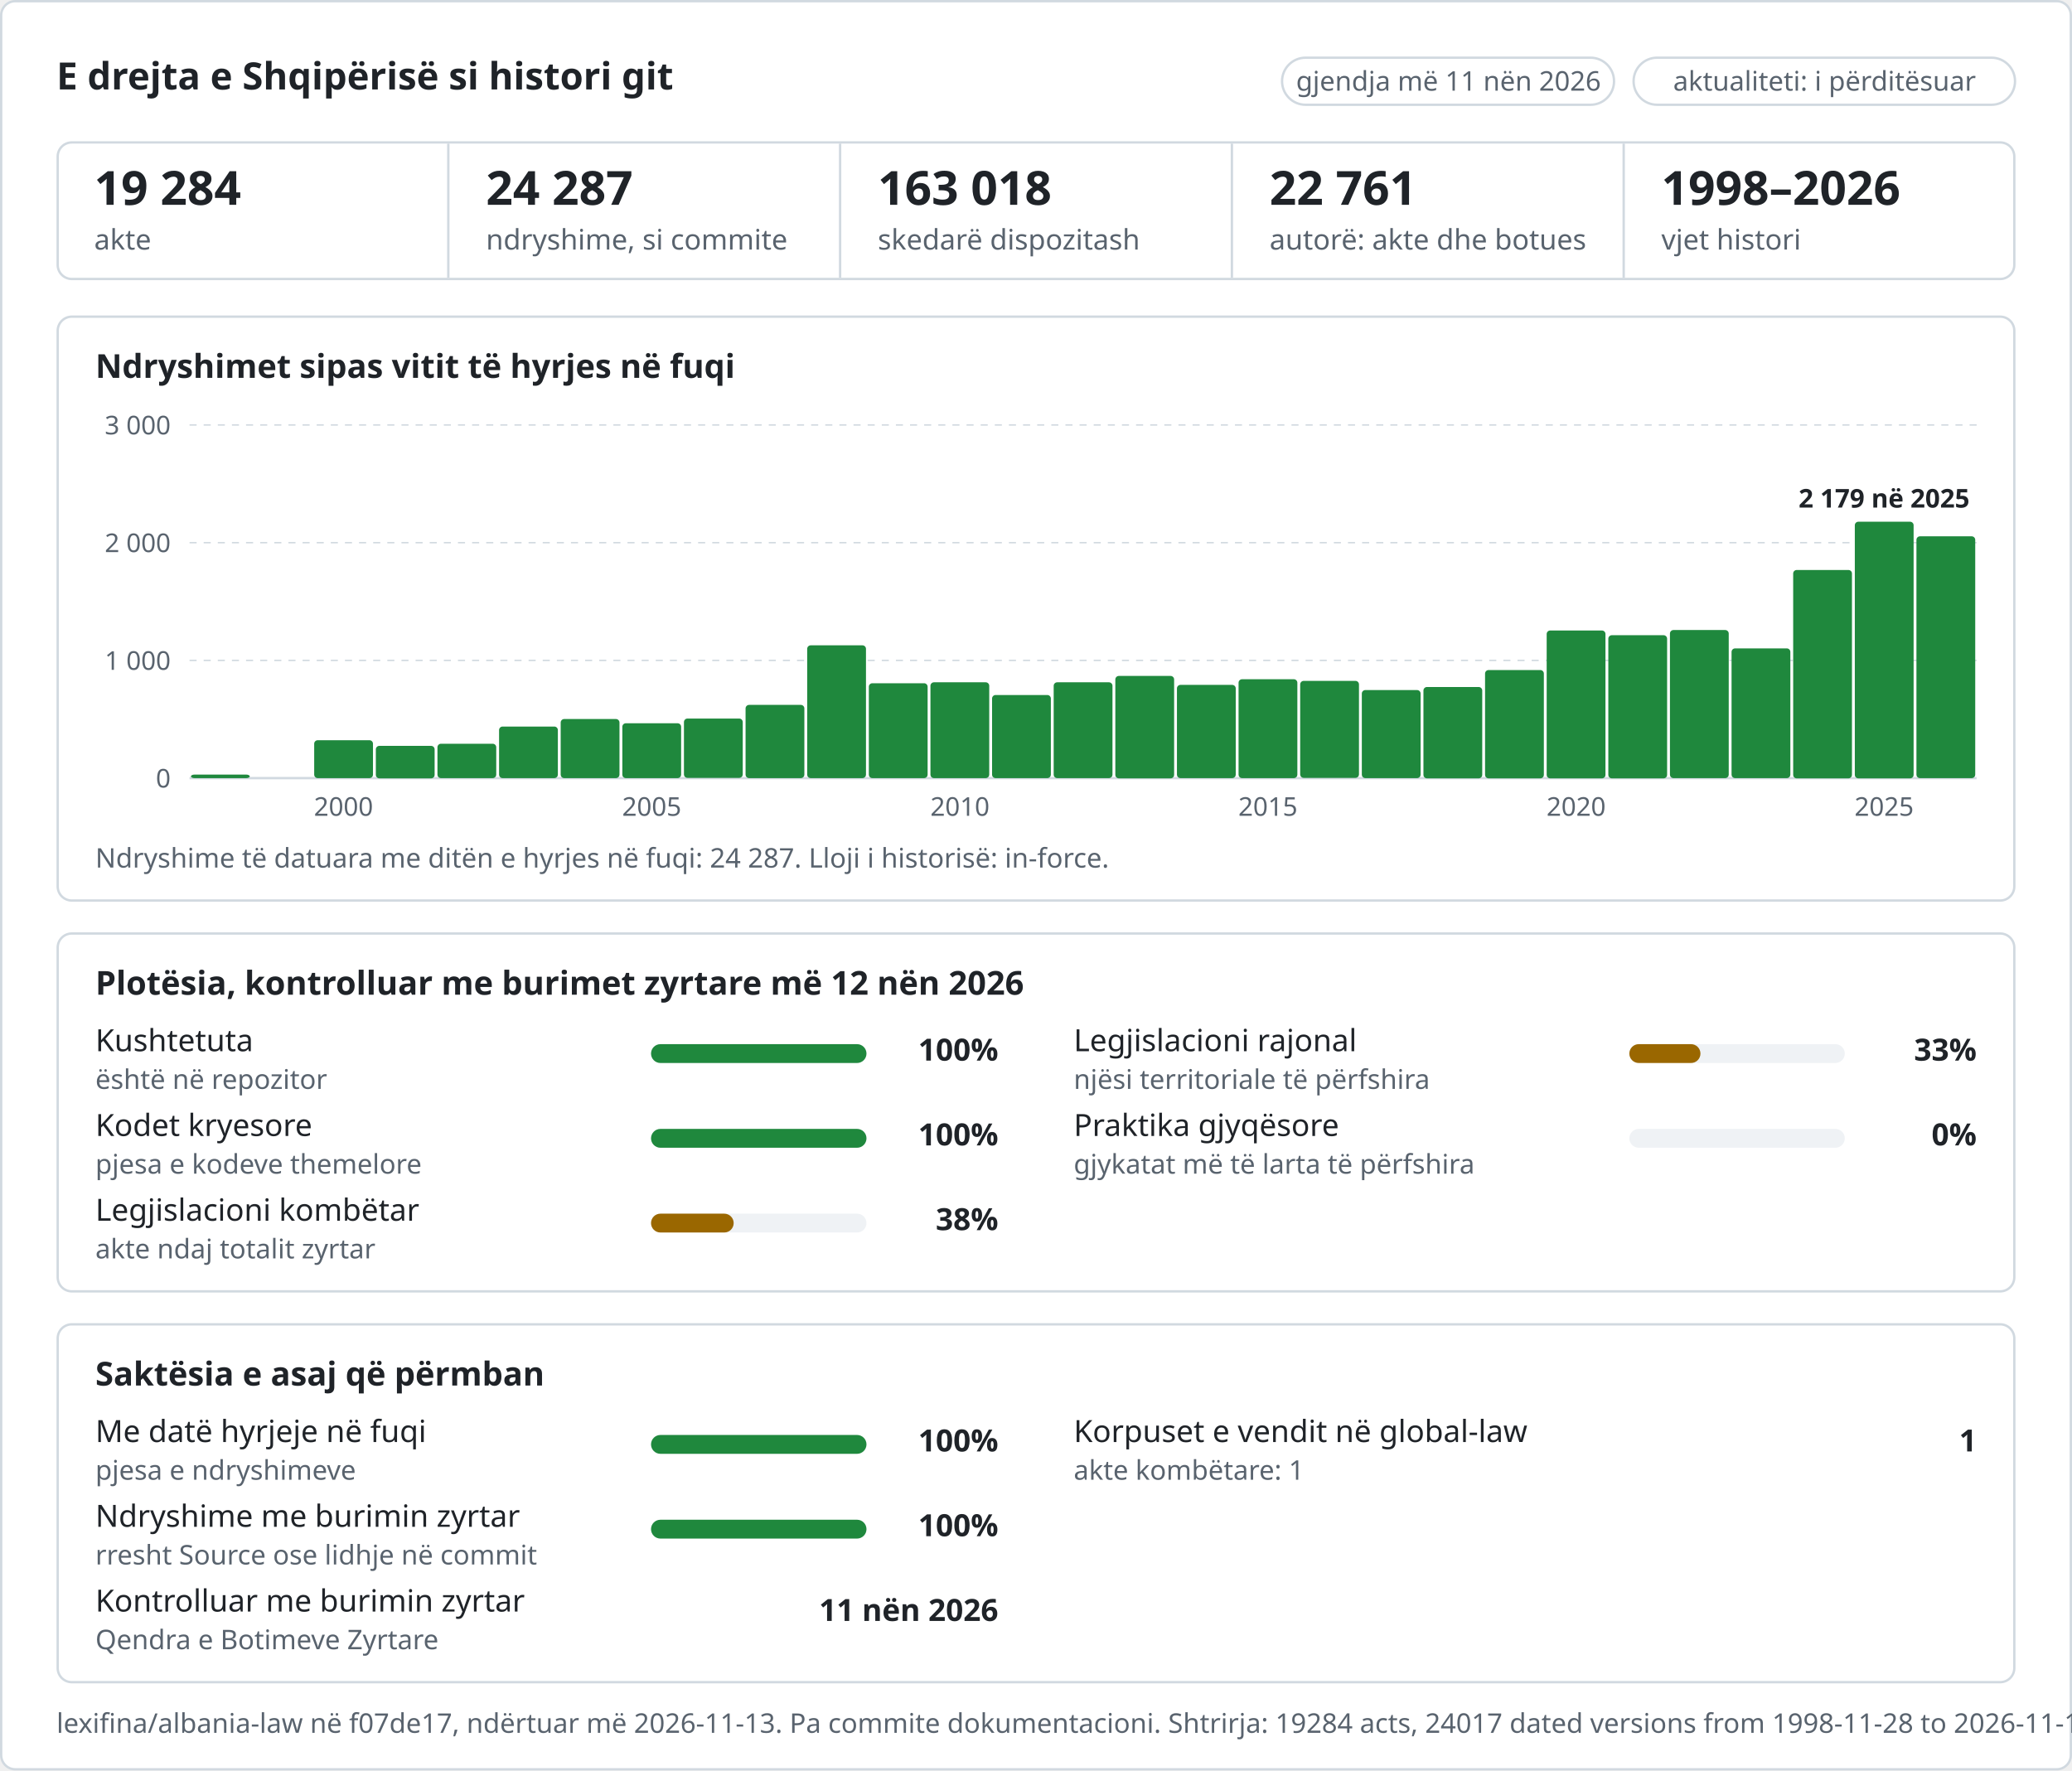
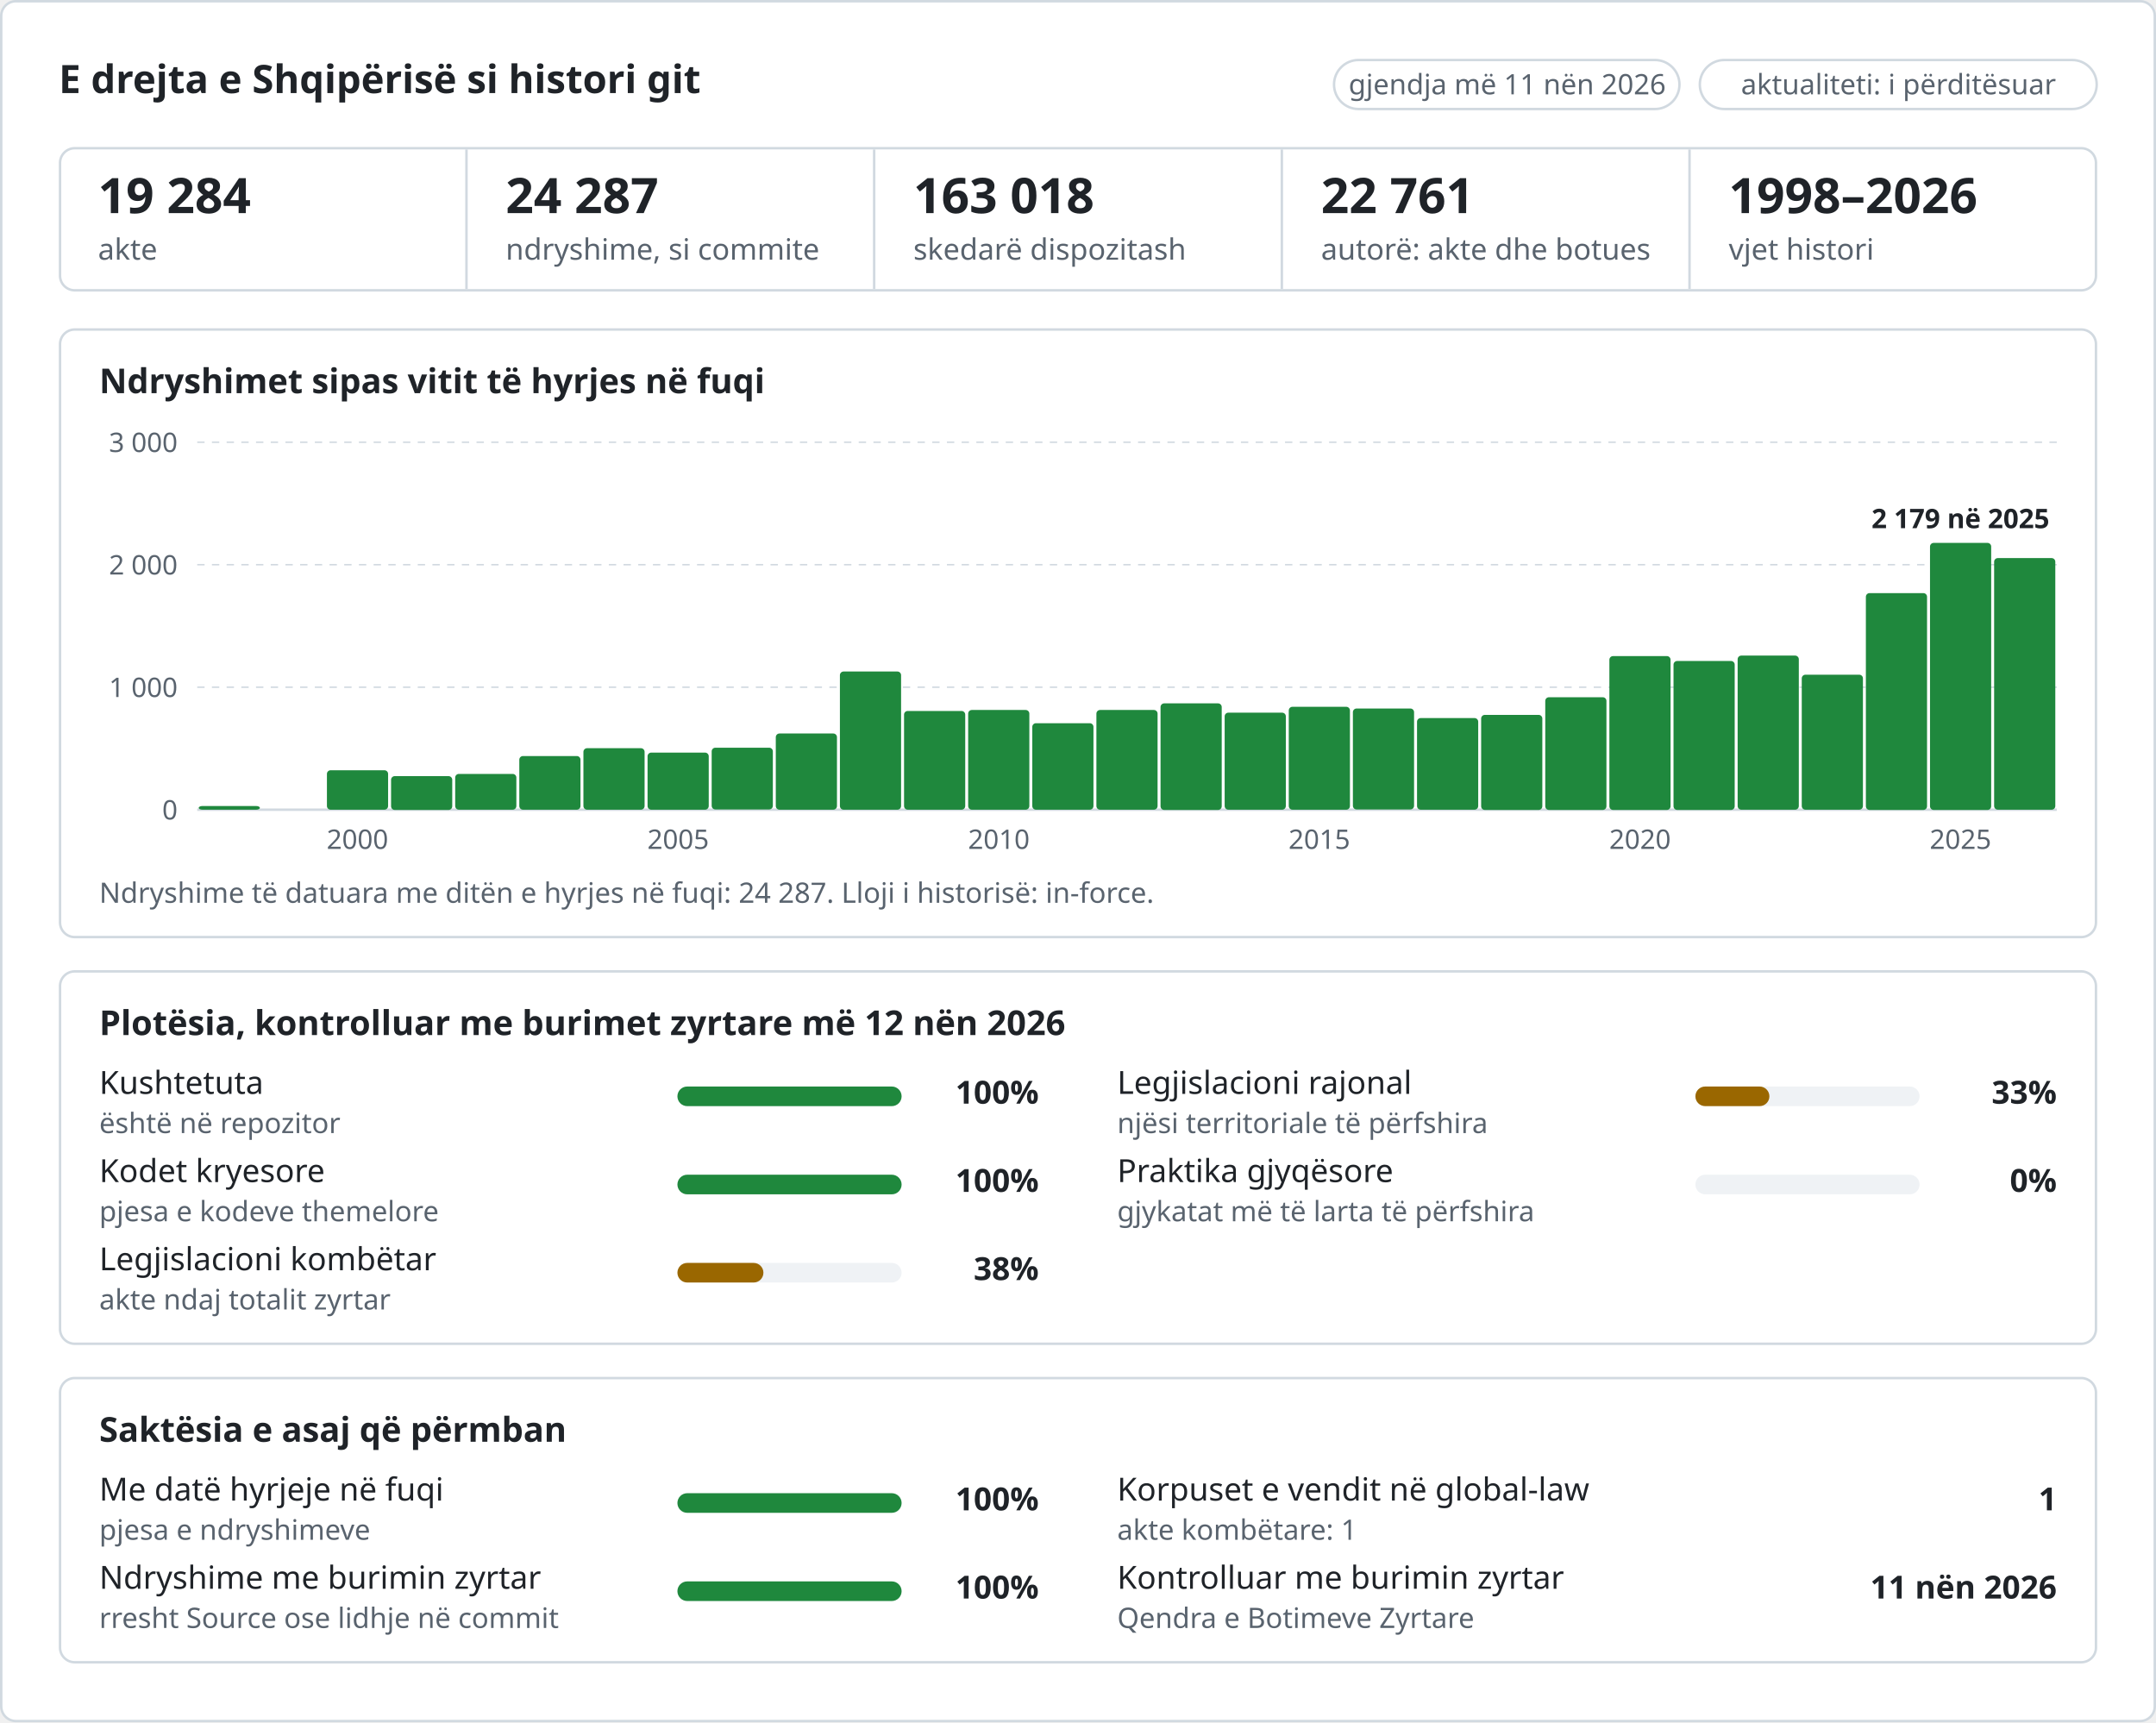
- <svg xmlns="http://www.w3.org/2000/svg" width="880" height="752" viewBox="0 0 880 752" font-family="-apple-system,BlinkMacSystemFont,Segoe UI,Noto Sans,Helvetica,Arial,sans-serif">
-   <rect x="0.5" y="0.5" width="879" height="751" rx="6" fill="#ffffff" stroke="#d1d9e0" />
+ <svg xmlns="http://www.w3.org/2000/svg" width="880" height="703" viewBox="0 0 880 703" font-family="-apple-system,BlinkMacSystemFont,Segoe UI,Noto Sans,Helvetica,Arial,sans-serif">
+   <rect x="0.5" y="0.5" width="879" height="702" rx="6" fill="#ffffff" stroke="#d1d9e0" />
  <text x="24" y="38" font-size="16" font-weight="600" fill="#1f2328">E drejta e Shqipërisë si histori git</text>
  <rect x="544.5" y="24.5" width="141" height="20" rx="10" fill="none" stroke="#d1d9e0" />
  <text x="615.2" y="38.5" font-size="11.5" font-weight="500" text-anchor="middle" fill="#59636e">gjendja më 11 nën 2026</text>
  <rect x="693.8" y="24.5" width="162" height="20" rx="10" fill="none" stroke="#d1d9e0" />
  <text x="774.9" y="38.5" font-size="11.5" font-weight="500" text-anchor="middle" fill="#59636e">aktualiteti: i përditësuar</text>
  <rect x="24.5" y="60.5" width="831" height="58" rx="6" fill="#ffffff" stroke="#d1d9e0" />
  <text x="40.0" y="87" font-size="20" font-weight="600" fill="#1f2328">19 284</text>
  <text x="40.0" y="106" font-size="12" fill="#59636e">akte</text>
  <line x1="190.4" y1="61" x2="190.4" y2="118" stroke="#d1d9e0" />
  <text x="206.4" y="87" font-size="20" font-weight="600" fill="#1f2328">24 287</text>
  <text x="206.4" y="106" font-size="12" fill="#59636e">ndryshime, si commite</text>
  <line x1="356.8" y1="61" x2="356.8" y2="118" stroke="#d1d9e0" />
  <text x="372.8" y="87" font-size="20" font-weight="600" fill="#1f2328">163 018</text>
  <text x="372.8" y="106" font-size="12" fill="#59636e">skedarë dispozitash</text>
  <line x1="523.2" y1="61" x2="523.2" y2="118" stroke="#d1d9e0" />
  <text x="539.2" y="87" font-size="20" font-weight="600" fill="#1f2328">22 761</text>
  <text x="539.2" y="106" font-size="12" fill="#59636e">autorë: akte dhe botues</text>
  <line x1="689.6" y1="61" x2="689.6" y2="118" stroke="#d1d9e0" />
  <text x="705.6" y="87" font-size="20" font-weight="600" fill="#1f2328">1998–2026</text>
  <text x="705.6" y="106" font-size="12" fill="#59636e">vjet histori</text>
  <rect x="24.5" y="134.5" width="831" height="248" rx="6" fill="#ffffff" stroke="#d1d9e0" />
  <text x="40.5" y="160.5" font-size="14" font-weight="600" fill="#1f2328">Ndryshimet sipas vitit të hyrjes në fuqi</text>
  <line x1="80.5" y1="330.5" x2="839.5" y2="330.5" stroke="#d1d9e0" stroke-width="1" />
  <text x="72.5" y="334.5" font-size="11" text-anchor="end" fill="#59636e">0</text>
  <line x1="80.5" y1="280.5" x2="839.5" y2="280.5" stroke="#d1d9e0" stroke-width="0.6" stroke-dasharray="3 3" />
  <text x="72.5" y="284.5" font-size="11" text-anchor="end" fill="#59636e">1 000</text>
  <line x1="80.5" y1="230.5" x2="839.5" y2="230.5" stroke="#d1d9e0" stroke-width="0.6" stroke-dasharray="3 3" />
  <text x="72.5" y="234.5" font-size="11" text-anchor="end" fill="#59636e">2 000</text>
  <line x1="80.5" y1="180.5" x2="839.5" y2="180.5" stroke="#d1d9e0" stroke-width="0.6" stroke-dasharray="3 3" />
  <text x="72.5" y="184.5" font-size="11" text-anchor="end" fill="#59636e">3 000</text>
  <rect x="81.10" y="329.0" width="24.97" height="1.5" rx="1.5" fill="#1f883d" />
  <rect x="133.44" y="314.4" width="24.97" height="16.1" rx="1.5" fill="#1f883d" />
  <text x="145.9" y="346.5" font-size="11" text-anchor="middle" fill="#59636e">2000</text>
  <rect x="159.62" y="316.8" width="24.97" height="13.8" rx="1.5" fill="#1f883d" />
  <rect x="185.79" y="315.9" width="24.97" height="14.6" rx="1.5" fill="#1f883d" />
  <rect x="211.96" y="308.6" width="24.97" height="21.9" rx="1.5" fill="#1f883d" />
  <rect x="238.13" y="305.4" width="24.97" height="25.1" rx="1.5" fill="#1f883d" />
  <rect x="264.31" y="307.2" width="24.97" height="23.3" rx="1.5" fill="#1f883d" />
  <text x="276.8" y="346.5" font-size="11" text-anchor="middle" fill="#59636e">2005</text>
  <rect x="290.48" y="305.2" width="24.97" height="25.2" rx="1.5" fill="#1f883d" />
  <rect x="316.65" y="299.4" width="24.97" height="31.1" rx="1.5" fill="#1f883d" />
  <rect x="342.82" y="274.1" width="24.97" height="56.4" rx="1.5" fill="#1f883d" />
  <rect x="369.00" y="290.2" width="24.97" height="40.3" rx="1.5" fill="#1f883d" />
  <rect x="395.17" y="289.8" width="24.97" height="40.7" rx="1.5" fill="#1f883d" />
  <text x="407.7" y="346.5" font-size="11" text-anchor="middle" fill="#59636e">2010</text>
  <rect x="421.34" y="295.2" width="24.97" height="35.3" rx="1.5" fill="#1f883d" />
  <rect x="447.51" y="289.8" width="24.97" height="40.7" rx="1.5" fill="#1f883d" />
  <rect x="473.69" y="287.1" width="24.97" height="43.5" rx="1.5" fill="#1f883d" />
  <rect x="499.86" y="290.9" width="24.97" height="39.6" rx="1.5" fill="#1f883d" />
  <rect x="526.03" y="288.5" width="24.97" height="42.0" rx="1.5" fill="#1f883d" />
  <text x="538.5" y="346.5" font-size="11" text-anchor="middle" fill="#59636e">2015</text>
  <rect x="552.20" y="289.2" width="24.97" height="41.2" rx="1.5" fill="#1f883d" />
  <rect x="578.38" y="293.1" width="24.97" height="37.4" rx="1.5" fill="#1f883d" />
  <rect x="604.55" y="291.8" width="24.97" height="38.8" rx="1.5" fill="#1f883d" />
  <rect x="630.72" y="284.6" width="24.97" height="46.0" rx="1.5" fill="#1f883d" />
  <rect x="656.89" y="267.8" width="24.97" height="62.8" rx="1.5" fill="#1f883d" />
  <text x="669.4" y="346.5" font-size="11" text-anchor="middle" fill="#59636e">2020</text>
  <rect x="683.07" y="269.8" width="24.97" height="60.8" rx="1.5" fill="#1f883d" />
  <rect x="709.24" y="267.6" width="24.97" height="62.9" rx="1.5" fill="#1f883d" />
  <rect x="735.41" y="275.4" width="24.97" height="55.1" rx="1.5" fill="#1f883d" />
  <rect x="761.58" y="242.1" width="24.97" height="88.5" rx="1.5" fill="#1f883d" />
  <rect x="787.76" y="221.6" width="24.97" height="109.0" rx="1.5" fill="#1f883d" />
  <text x="800.2" y="346.5" font-size="11" text-anchor="middle" fill="#59636e">2025</text>
  <text x="800.2" y="215.6" font-size="11" font-weight="600" text-anchor="middle" fill="#1f2328">2 179 në 2025</text>
  <rect x="813.93" y="227.8" width="24.97" height="102.7" rx="1.5" fill="#1f883d" />
  <text x="40.5" y="368.5" font-size="11.5" fill="#59636e">Ndryshime të datuara me ditën e hyrjes në fuqi: 24 287. Lloji i historisë: in-force.</text>
  <rect x="24.5" y="396.5" width="831" height="152" rx="6" fill="#ffffff" stroke="#d1d9e0" />
  <text x="40.5" y="422.5" font-size="14" font-weight="600" fill="#1f2328">Plotësia, kontrolluar me burimet zyrtare më 12 nën 2026</text>
  <text x="40.5" y="446.5" font-size="13" fill="#1f2328">Kushtetuta</text>
  <text x="40.5" y="462.5" font-size="11.5" fill="#59636e">është në repozitor</text>
  <g>
    <rect x="276.5" y="443.5" width="91.5" height="8" rx="4" fill="#eff2f5" />
    <rect x="276.5" y="443.5" width="91.5" height="8" rx="4" fill="#1f883d" />
  </g>
  <text x="424.0" y="450.5" font-size="13" font-weight="600" text-anchor="end" fill="#1f2328">100%</text>
  <text x="40.5" y="482.5" font-size="13" fill="#1f2328">Kodet kryesore</text>
  <text x="40.5" y="498.5" font-size="11.5" fill="#59636e">pjesa e kodeve themelore</text>
  <g>
    <rect x="276.5" y="479.5" width="91.5" height="8" rx="4" fill="#eff2f5" />
    <rect x="276.5" y="479.5" width="91.5" height="8" rx="4" fill="#1f883d" />
  </g>
  <text x="424.0" y="486.5" font-size="13" font-weight="600" text-anchor="end" fill="#1f2328">100%</text>
  <text x="40.5" y="518.5" font-size="13" fill="#1f2328">Legjislacioni kombëtar</text>
  <text x="40.5" y="534.5" font-size="11.5" fill="#59636e">akte ndaj totalit zyrtar</text>
  <g>
    <rect x="276.5" y="515.5" width="91.5" height="8" rx="4" fill="#eff2f5" />
    <rect x="276.5" y="515.5" width="35.1" height="8" rx="4" fill="#9a6700" />
  </g>
  <text x="424.0" y="522.5" font-size="13" font-weight="600" text-anchor="end" fill="#1f2328">38%</text>
  <text x="456.0" y="446.5" font-size="13" fill="#1f2328">Legjislacioni rajonal</text>
  <text x="456.0" y="462.5" font-size="11.5" fill="#59636e">njësi territoriale të përfshira</text>
  <g>
    <rect x="692.0" y="443.5" width="91.5" height="8" rx="4" fill="#eff2f5" />
    <rect x="692.0" y="443.5" width="30.2" height="8" rx="4" fill="#9a6700" />
  </g>
  <text x="839.5" y="450.5" font-size="13" font-weight="600" text-anchor="end" fill="#1f2328">33%</text>
  <text x="456.0" y="482.5" font-size="13" fill="#1f2328">Praktika gjyqësore</text>
  <text x="456.0" y="498.5" font-size="11.5" fill="#59636e">gjykatat më të larta të përfshira</text>
  <g>
    <rect x="692.0" y="479.5" width="91.5" height="8" rx="4" fill="#eff2f5" />
  </g>
  <text x="839.5" y="486.5" font-size="13" font-weight="600" text-anchor="end" fill="#1f2328">0%</text>
-   <rect x="24.5" y="562.5" width="831" height="152" rx="6" fill="#ffffff" stroke="#d1d9e0" />
+   <rect x="24.5" y="562.5" width="831" height="116" rx="6" fill="#ffffff" stroke="#d1d9e0" />
  <text x="40.5" y="588.5" font-size="14" font-weight="600" fill="#1f2328">Saktësia e asaj që përmban</text>
  <text x="40.5" y="612.5" font-size="13" fill="#1f2328">Me datë hyrjeje në fuqi</text>
  <text x="40.5" y="628.5" font-size="11.5" fill="#59636e">pjesa e ndryshimeve</text>
  <g>
    <rect x="276.5" y="609.5" width="91.5" height="8" rx="4" fill="#eff2f5" />
    <rect x="276.5" y="609.5" width="91.5" height="8" rx="4" fill="#1f883d" />
  </g>
  <text x="424.0" y="616.5" font-size="13" font-weight="600" text-anchor="end" fill="#1f2328">100%</text>
  <text x="40.5" y="648.5" font-size="13" fill="#1f2328">Ndryshime me burimin zyrtar</text>
  <text x="40.5" y="664.5" font-size="11.5" fill="#59636e">rresht Source ose lidhje në commit</text>
  <g>
    <rect x="276.5" y="645.5" width="91.5" height="8" rx="4" fill="#eff2f5" />
    <rect x="276.5" y="645.5" width="91.5" height="8" rx="4" fill="#1f883d" />
  </g>
  <text x="424.0" y="652.5" font-size="13" font-weight="600" text-anchor="end" fill="#1f2328">100%</text>
-   <text x="40.5" y="684.5" font-size="13" fill="#1f2328">Kontrolluar me burimin zyrtar</text>
-   <text x="40.5" y="700.5" font-size="11.5" fill="#59636e">Qendra e Botimeve Zyrtare</text>
-   <text x="424.0" y="688.5" font-size="13" font-weight="600" text-anchor="end" fill="#1f2328">11 nën 2026</text>
  <text x="456.0" y="612.5" font-size="13" fill="#1f2328">Korpuset e vendit në global-law</text>
  <text x="456.0" y="628.5" font-size="11.5" fill="#59636e">akte kombëtare: 1</text>
  <text x="839.5" y="616.5" font-size="13" font-weight="600" text-anchor="end" fill="#1f2328">1</text>
-   <text x="24" y="736" font-size="11.5" fill="#59636e" textLength="832" lengthAdjust="spacingAndGlyphs">lexifina/albania-law në f07de17, ndërtuar më 2026-11-13. Pa commite dokumentacioni. Shtrirja: 19284 acts, 24017 dated versions from 1998-11-28 to 2026-11-10</text>
+   <text x="456.0" y="648.5" font-size="13" fill="#1f2328">Kontrolluar me burimin zyrtar</text>
+   <text x="456.0" y="664.5" font-size="11.5" fill="#59636e">Qendra e Botimeve Zyrtare</text>
+   <text x="839.5" y="652.5" font-size="13" font-weight="600" text-anchor="end" fill="#1f2328">11 nën 2026</text>
</svg>
